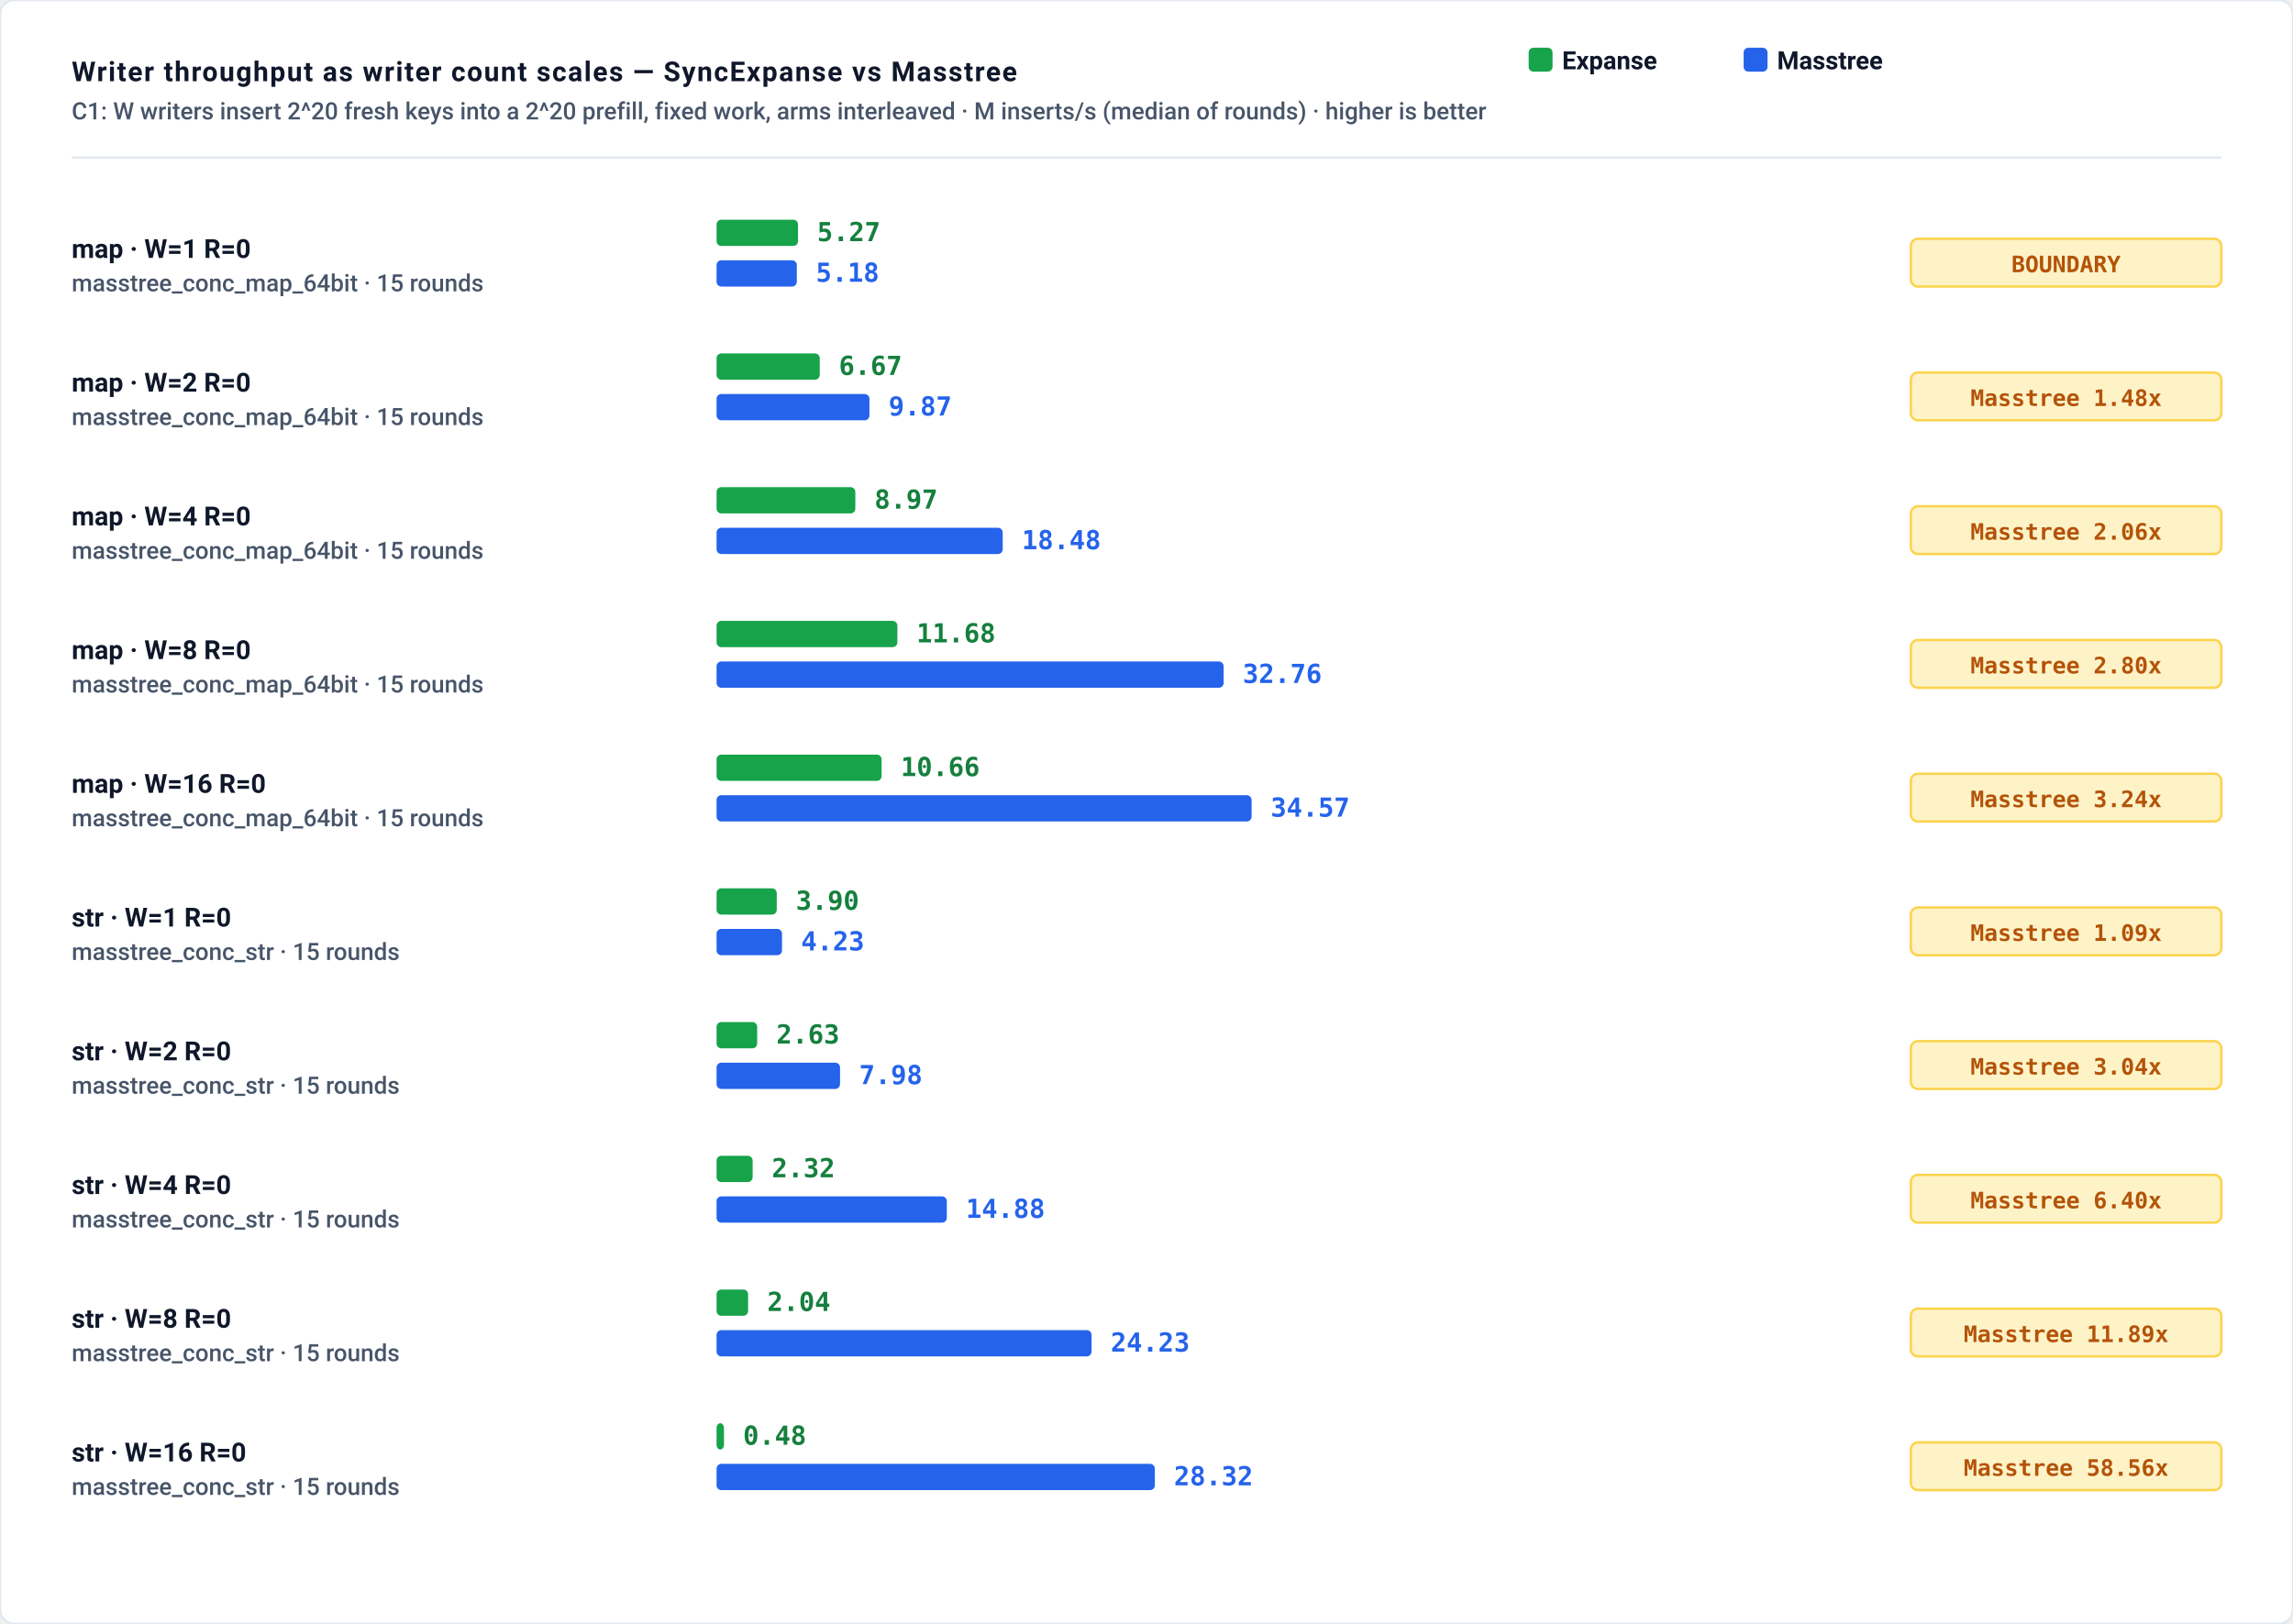
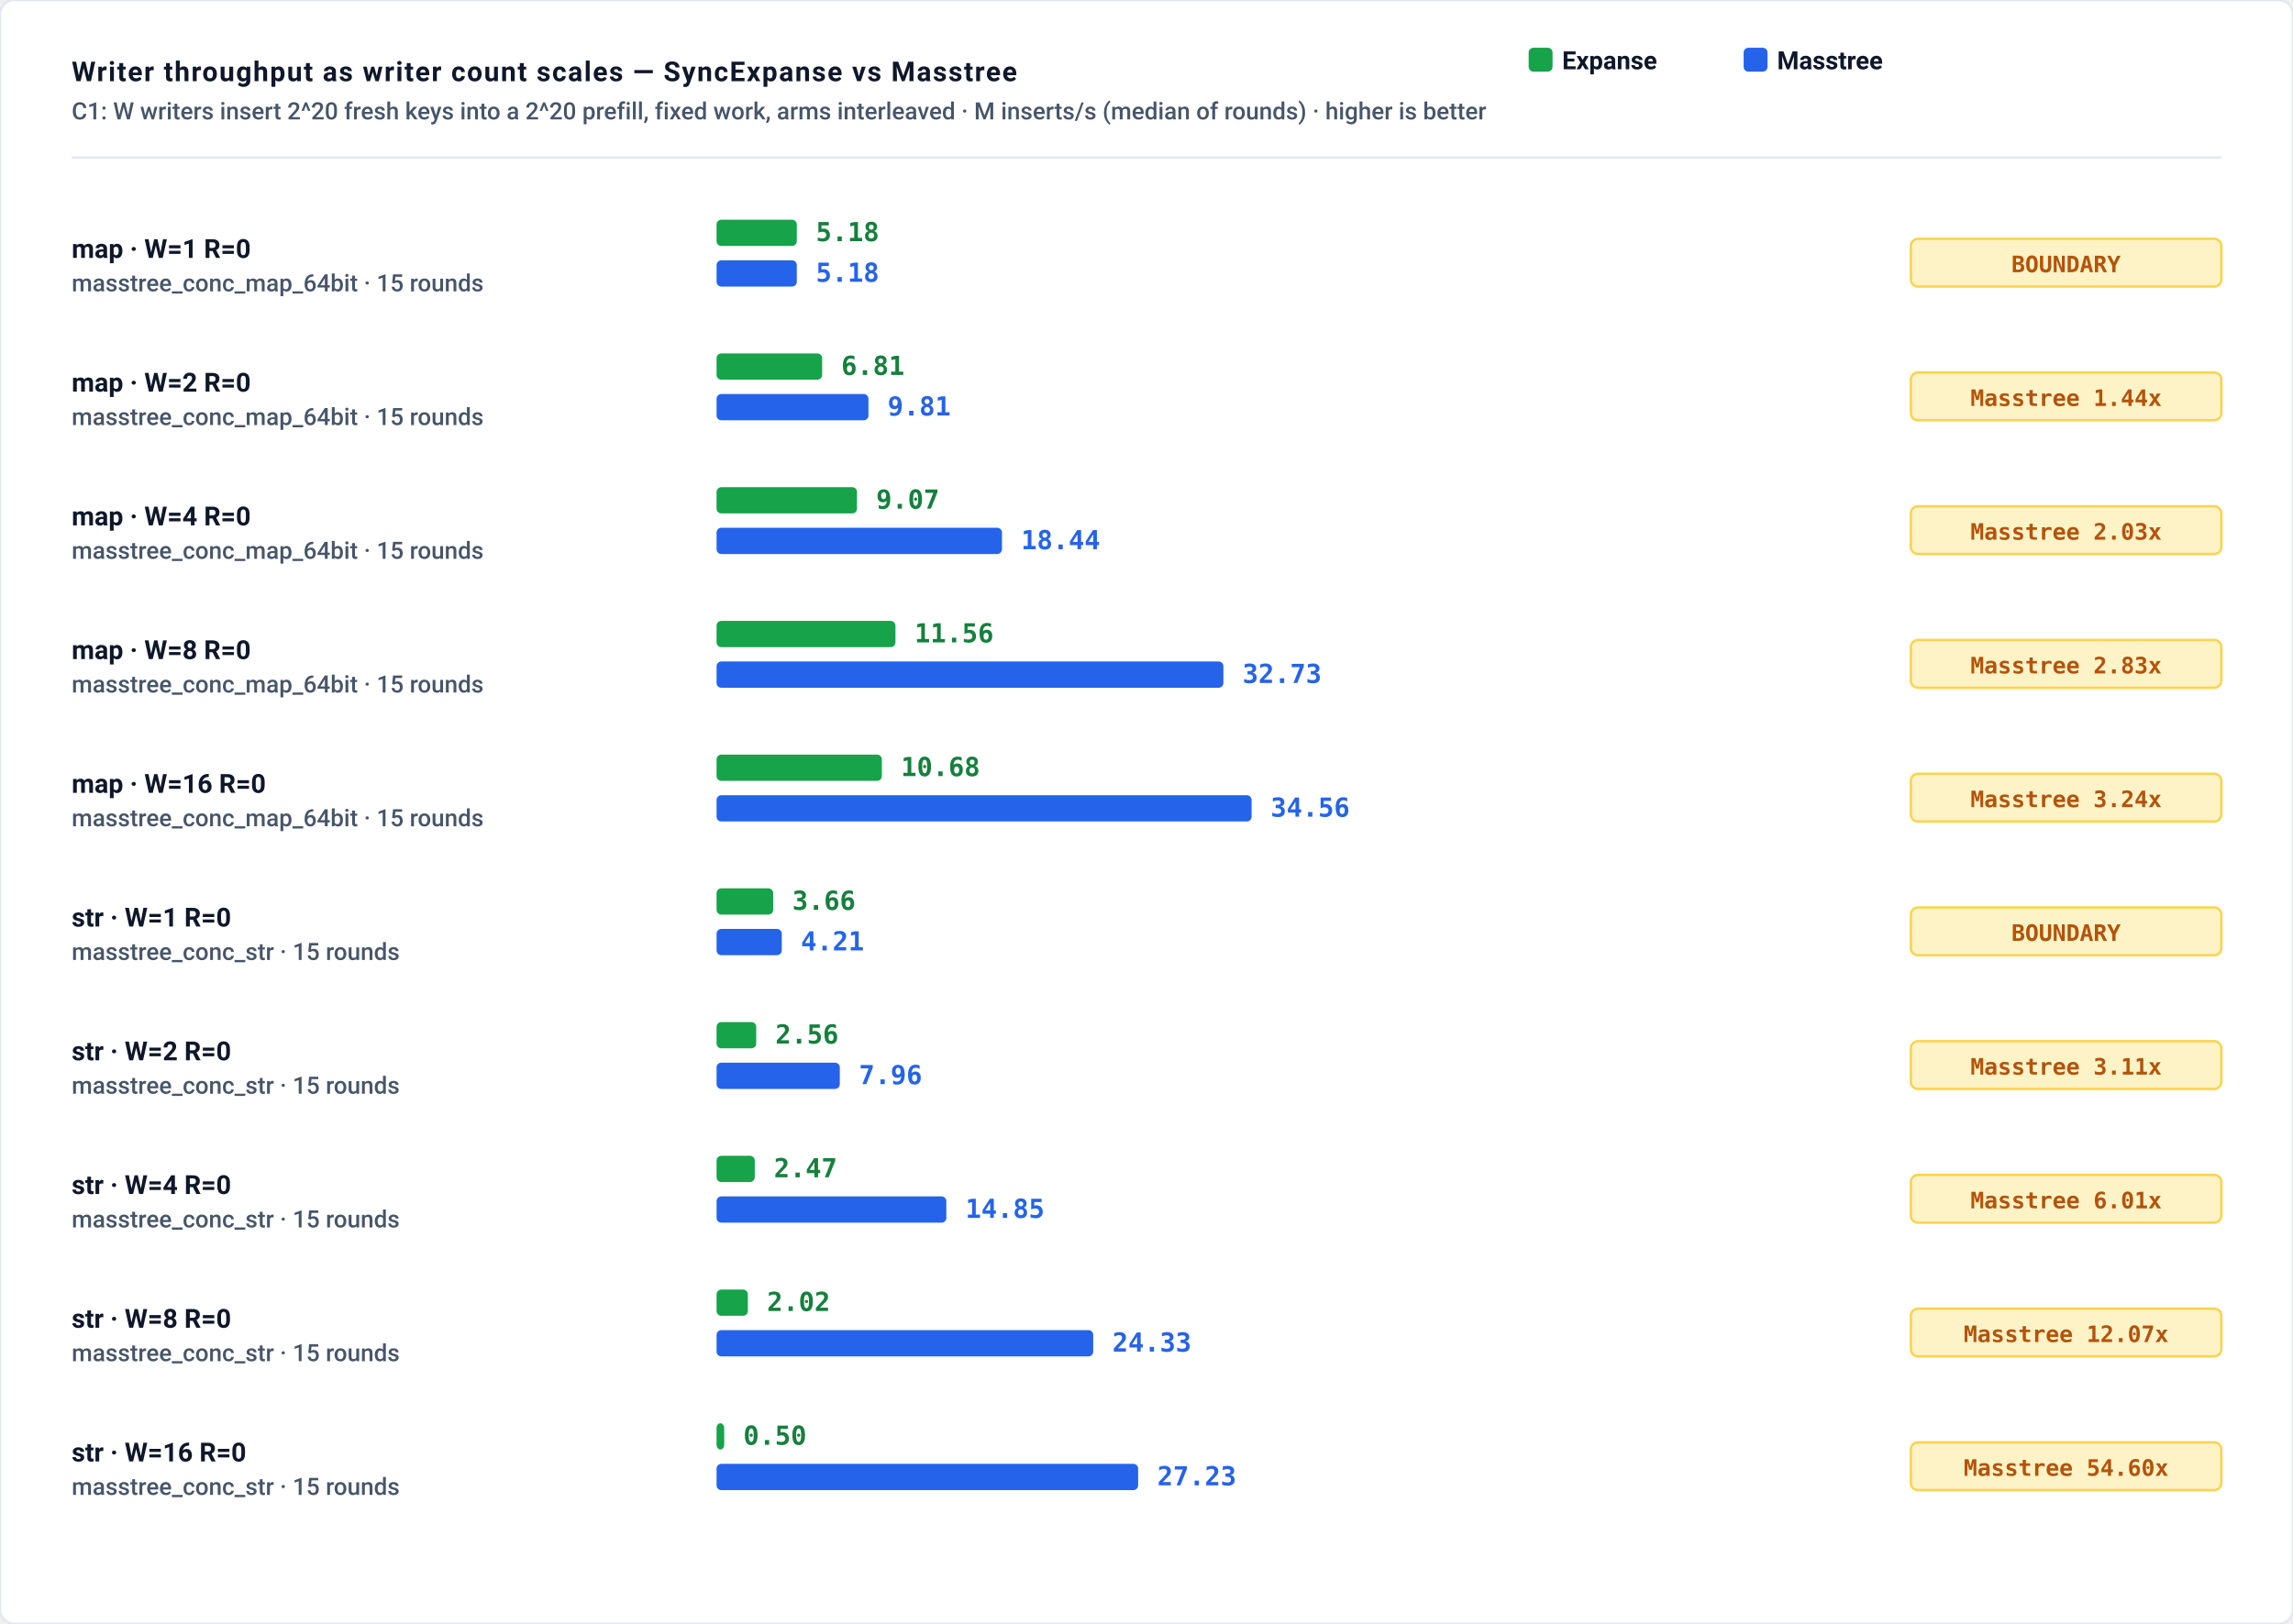
<svg xmlns="http://www.w3.org/2000/svg" role="img" viewBox="0 0 960 680" width="100%" height="100%">
  <defs>
    <style>
      .bg { fill: #ffffff; }
      .border { stroke: #e2e8f0; stroke-width: 1px; fill: none; }
      .grid { stroke: #f1f5f9; stroke-width: 1px; stroke-dasharray: 2,3; }
      .axis { stroke: #cbd5e1; stroke-width: 1.5px; }
      .divider { stroke: #e2e8f0; stroke-width: 1px; }

      .t-title { font-family: -apple-system, BlinkMacSystemFont, "Segoe UI", Roboto, Helvetica, Arial, sans-serif; font-size: 11.5px; font-weight: 700; letter-spacing: 0.6px; fill: #0f172a; text-transform: uppercase; }
      .t-sub { font-family: -apple-system, BlinkMacSystemFont, "Segoe UI", Roboto, Helvetica, Arial, sans-serif; font-size: 10px; font-weight: 500; fill: #475569; }
      .t-unit { font-family: ui-monospace, SFMono-Regular, Menlo, Monaco, Consolas, monospace; font-size: 10px; font-weight: 600; fill: #475569; }
      .t-axis-label { font-family: ui-monospace, SFMono-Regular, Menlo, Monaco, Consolas, monospace; font-size: 9.5px; font-weight: 500; fill: #64748b; }
      .t-bar-label { font-family: -apple-system, BlinkMacSystemFont, "Segoe UI", Roboto, Helvetica, Arial, sans-serif; font-size: 11px; font-weight: 700; fill: #0f172a; }
      .t-legend { font-family: -apple-system, BlinkMacSystemFont, "Segoe UI", Roboto, Helvetica, Arial, sans-serif; font-size: 10.5px; font-weight: 600; fill: #0f172a; }

      .t-val-accent { font-family: ui-monospace, SFMono-Regular, Menlo, Monaco, Consolas, monospace; font-size: 11px; font-weight: 700; fill: #15803d; }
      .t-val-blue { font-family: ui-monospace, SFMono-Regular, Menlo, Monaco, Consolas, monospace; font-size: 11px; font-weight: 600; fill: #2563eb; }
      .t-note { font-family: -apple-system, BlinkMacSystemFont, "Segoe UI", Roboto, Helvetica, Arial, sans-serif; font-size: 9.5px; font-weight: 500; fill: #64748b; }

      .b-expanse { fill: #16a34a; }
      .b-art { fill: #2563eb; }
      .b-masstree { fill: #2563eb; }
      .b-btree { fill: #d97706; }
      .b-hashmap { fill: #7c3aed; }

      .badge-win { fill: #dcfce7; stroke: #86efac; stroke-width: 1px; }
      .badge-win-text { font-family: ui-monospace, SFMono-Regular, Menlo, Monaco, Consolas, monospace; font-size: 9.5px; font-weight: 700; fill: #15803d; text-anchor: middle; }
      .badge-loss { fill: #fef3c7; stroke: #fcd34d; stroke-width: 1px; }
      .badge-loss-text { font-family: ui-monospace, SFMono-Regular, Menlo, Monaco, Consolas, monospace; font-size: 9.5px; font-weight: 700; fill: #b45309; text-anchor: middle; }

      @media (prefers-color-scheme: dark) {
        .bg { fill: #0d1117; }
        .border { stroke: #30363d; }
        .grid { stroke: #21262d; }
        .axis { stroke: #484f58; }
        .divider { stroke: #21262d; }
        .t-title { fill: #f0f6fc; }
        .t-sub { fill: #94a3b8; }
        .t-unit { fill: #94a3b8; }
        .t-axis-label { fill: #94a3b8; }
        .t-bar-label { fill: #f8fafc; }
        .t-legend { fill: #f8fafc; }
        .t-val-accent { fill: #4ade80; }
        .t-val-blue { fill: #38bdf8; }
        .t-note { fill: #94a3b8; }
        .b-expanse { fill: #22c55e; }
        .b-art { fill: #3b82f6; }
        .b-masstree { fill: #3b82f6; }
        .b-btree { fill: #f59e0b; }
        .b-hashmap { fill: #a855f7; }
        .badge-win { fill: #052e16; stroke: #166534; }
        .badge-win-text { fill: #4ade80; }
        .badge-loss { fill: #451a03; stroke: #92400e; }
        .badge-loss-text { fill: #fbbf24; }
      }

      :root[data-theme="dark"] .bg, [data-theme="dark"] .bg { fill: #0d1117; }
      :root[data-theme="dark"] .border, [data-theme="dark"] .border { stroke: #30363d; }
      :root[data-theme="dark"] .grid, [data-theme="dark"] .grid { stroke: #21262d; }
      :root[data-theme="dark"] .axis, [data-theme="dark"] .axis { stroke: #484f58; }
      :root[data-theme="dark"] .divider, [data-theme="dark"] .divider { stroke: #21262d; }
      :root[data-theme="dark"] .t-title, [data-theme="dark"] .t-title { fill: #f0f6fc; }
      :root[data-theme="dark"] .t-sub, [data-theme="dark"] .t-sub { fill: #94a3b8; }
      :root[data-theme="dark"] .t-unit, [data-theme="dark"] .t-unit { fill: #94a3b8; }
      :root[data-theme="dark"] .t-axis-label, [data-theme="dark"] .t-axis-label { fill: #94a3b8; }
      :root[data-theme="dark"] .t-bar-label, [data-theme="dark"] .t-bar-label { fill: #f8fafc; }
      :root[data-theme="dark"] .t-legend, [data-theme="dark"] .t-legend { fill: #f8fafc; }
      :root[data-theme="dark"] .t-val-accent, [data-theme="dark"] .t-val-accent { fill: #4ade80; }
      :root[data-theme="dark"] .t-val-blue, [data-theme="dark"] .t-val-blue { fill: #38bdf8; }
      :root[data-theme="dark"] .t-note, [data-theme="dark"] .t-note { fill: #94a3b8; }
      :root[data-theme="dark"] .b-expanse, [data-theme="dark"] .b-expanse { fill: #22c55e; }
      :root[data-theme="dark"] .b-art, [data-theme="dark"] .b-art { fill: #3b82f6; }
      :root[data-theme="dark"] .b-masstree, [data-theme="dark"] .b-masstree { fill: #3b82f6; }
      :root[data-theme="dark"] .b-btree, [data-theme="dark"] .b-btree { fill: #f59e0b; }
      :root[data-theme="dark"] .b-hashmap, [data-theme="dark"] .b-hashmap { fill: #a855f7; }
      :root[data-theme="dark"] .badge-win, [data-theme="dark"] .badge-win { fill: #052e16; stroke: #166534; }
      :root[data-theme="dark"] .badge-win-text, [data-theme="dark"] .badge-win-text { fill: #4ade80; }
      :root[data-theme="dark"] .badge-loss, [data-theme="dark"] .badge-loss { fill: #451a03; stroke: #92400e; }
      :root[data-theme="dark"] .badge-loss-text, [data-theme="dark"] .badge-loss-text { fill: #fbbf24; }
    </style>
  </defs>
  <rect width="100%" height="100%" class="bg" rx="6" />
  <rect width="100%" height="100%" class="border" rx="6" />
  <text x="30" y="34" class="t-title">Writer throughput as writer count scales — SyncExpanse vs Masstree</text>
  <text x="30" y="50" class="t-sub">C1: W writers insert 2^20 fresh keys into a 2^20 prefill, fixed work, arms interleaved · M inserts/s (median of rounds) · higher is better</text>
  <g transform="translate(640, 20)">
    <rect x="0" y="0" width="10" height="10" rx="2" class="b-expanse" />
    <text x="14" y="9" class="t-legend">Expanse</text>
    <rect x="90" y="0" width="10" height="10" rx="2" class="b-masstree" />
    <text x="104" y="9" class="t-legend">Masstree</text>
  </g>
  <line x1="30" y1="66" x2="930" y2="66" class="divider" />
  <text x="30" y="108" class="t-bar-label">map · W=1 R=0</text>
  <text x="30" y="122" class="t-sub">masstree_conc_map_64bit · 15 rounds</text>
-   <rect x="300" y="92" width="34.1" height="11" rx="2" class="b-expanse" />
-   <text x="342.1" y="101" class="t-val-accent">5.27</text>
+   <rect x="300" y="92" width="33.6" height="11" rx="2" class="b-expanse" />
+   <text x="341.6" y="101" class="t-val-accent">5.18</text>
  <rect x="300" y="109" width="33.6" height="11" rx="2" class="b-masstree" />
  <text x="341.6" y="118" class="t-val-blue">5.18</text>
  <rect x="800" y="100" width="130" height="20" rx="3" class="badge-loss" />
  <text x="865" y="114" class="badge-loss-text">BOUNDARY</text>
  <text x="30" y="164" class="t-bar-label">map · W=2 R=0</text>
  <text x="30" y="178" class="t-sub">masstree_conc_map_64bit · 15 rounds</text>
-   <rect x="300" y="148" width="43.2" height="11" rx="2" class="b-expanse" />
-   <text x="351.2" y="157" class="t-val-accent">6.67</text>
-   <rect x="300" y="165" width="64.0" height="11" rx="2" class="b-masstree" />
-   <text x="372.0" y="174" class="t-val-blue">9.87</text>
+   <rect x="300" y="148" width="44.2" height="11" rx="2" class="b-expanse" />
+   <text x="352.2" y="157" class="t-val-accent">6.81</text>
+   <rect x="300" y="165" width="63.6" height="11" rx="2" class="b-masstree" />
+   <text x="371.6" y="174" class="t-val-blue">9.81</text>
  <rect x="800" y="156" width="130" height="20" rx="3" class="badge-loss" />
-   <text x="865" y="170" class="badge-loss-text">Masstree 1.48x</text>
+   <text x="865" y="170" class="badge-loss-text">Masstree 1.44x</text>
  <text x="30" y="220" class="t-bar-label">map · W=4 R=0</text>
  <text x="30" y="234" class="t-sub">masstree_conc_map_64bit · 15 rounds</text>
-   <rect x="300" y="204" width="58.1" height="11" rx="2" class="b-expanse" />
-   <text x="366.1" y="213" class="t-val-accent">8.97</text>
-   <rect x="300" y="221" width="119.8" height="11" rx="2" class="b-masstree" />
-   <text x="427.8" y="230" class="t-val-blue">18.48</text>
+   <rect x="300" y="204" width="58.8" height="11" rx="2" class="b-expanse" />
+   <text x="366.8" y="213" class="t-val-accent">9.07</text>
+   <rect x="300" y="221" width="119.5" height="11" rx="2" class="b-masstree" />
+   <text x="427.5" y="230" class="t-val-blue">18.44</text>
  <rect x="800" y="212" width="130" height="20" rx="3" class="badge-loss" />
-   <text x="865" y="226" class="badge-loss-text">Masstree 2.06x</text>
+   <text x="865" y="226" class="badge-loss-text">Masstree 2.03x</text>
  <text x="30" y="276" class="t-bar-label">map · W=8 R=0</text>
  <text x="30" y="290" class="t-sub">masstree_conc_map_64bit · 15 rounds</text>
-   <rect x="300" y="260" width="75.7" height="11" rx="2" class="b-expanse" />
-   <text x="383.7" y="269" class="t-val-accent">11.68</text>
-   <rect x="300" y="277" width="212.3" height="11" rx="2" class="b-masstree" />
-   <text x="520.3" y="286" class="t-val-blue">32.76</text>
+   <rect x="300" y="260" width="74.9" height="11" rx="2" class="b-expanse" />
+   <text x="382.9" y="269" class="t-val-accent">11.56</text>
+   <rect x="300" y="277" width="212.2" height="11" rx="2" class="b-masstree" />
+   <text x="520.2" y="286" class="t-val-blue">32.73</text>
  <rect x="800" y="268" width="130" height="20" rx="3" class="badge-loss" />
-   <text x="865" y="282" class="badge-loss-text">Masstree 2.80x</text>
+   <text x="865" y="282" class="badge-loss-text">Masstree 2.83x</text>
  <text x="30" y="332" class="t-bar-label">map · W=16 R=0</text>
  <text x="30" y="346" class="t-sub">masstree_conc_map_64bit · 15 rounds</text>
-   <rect x="300" y="316" width="69.1" height="11" rx="2" class="b-expanse" />
-   <text x="377.1" y="325" class="t-val-accent">10.66</text>
+   <rect x="300" y="316" width="69.2" height="11" rx="2" class="b-expanse" />
+   <text x="377.2" y="325" class="t-val-accent">10.68</text>
  <rect x="300" y="333" width="224.0" height="11" rx="2" class="b-masstree" />
-   <text x="532.0" y="342" class="t-val-blue">34.57</text>
+   <text x="532.0" y="342" class="t-val-blue">34.56</text>
  <rect x="800" y="324" width="130" height="20" rx="3" class="badge-loss" />
  <text x="865" y="338" class="badge-loss-text">Masstree 3.24x</text>
  <text x="30" y="388" class="t-bar-label">str · W=1 R=0</text>
  <text x="30" y="402" class="t-sub">masstree_conc_str · 15 rounds</text>
-   <rect x="300" y="372" width="25.2" height="11" rx="2" class="b-expanse" />
-   <text x="333.2" y="381" class="t-val-accent">3.90</text>
-   <rect x="300" y="389" width="27.4" height="11" rx="2" class="b-masstree" />
-   <text x="335.4" y="398" class="t-val-blue">4.23</text>
+   <rect x="300" y="372" width="23.7" height="11" rx="2" class="b-expanse" />
+   <text x="331.7" y="381" class="t-val-accent">3.66</text>
+   <rect x="300" y="389" width="27.3" height="11" rx="2" class="b-masstree" />
+   <text x="335.3" y="398" class="t-val-blue">4.21</text>
  <rect x="800" y="380" width="130" height="20" rx="3" class="badge-loss" />
-   <text x="865" y="394" class="badge-loss-text">Masstree 1.09x</text>
+   <text x="865" y="394" class="badge-loss-text">BOUNDARY</text>
  <text x="30" y="444" class="t-bar-label">str · W=2 R=0</text>
  <text x="30" y="458" class="t-sub">masstree_conc_str · 15 rounds</text>
-   <rect x="300" y="428" width="17.0" height="11" rx="2" class="b-expanse" />
-   <text x="325.0" y="437" class="t-val-accent">2.63</text>
-   <rect x="300" y="445" width="51.7" height="11" rx="2" class="b-masstree" />
-   <text x="359.7" y="454" class="t-val-blue">7.98</text>
+   <rect x="300" y="428" width="16.6" height="11" rx="2" class="b-expanse" />
+   <text x="324.6" y="437" class="t-val-accent">2.56</text>
+   <rect x="300" y="445" width="51.6" height="11" rx="2" class="b-masstree" />
+   <text x="359.6" y="454" class="t-val-blue">7.96</text>
  <rect x="800" y="436" width="130" height="20" rx="3" class="badge-loss" />
-   <text x="865" y="450" class="badge-loss-text">Masstree 3.04x</text>
+   <text x="865" y="450" class="badge-loss-text">Masstree 3.11x</text>
  <text x="30" y="500" class="t-bar-label">str · W=4 R=0</text>
  <text x="30" y="514" class="t-sub">masstree_conc_str · 15 rounds</text>
-   <rect x="300" y="484" width="15.1" height="11" rx="2" class="b-expanse" />
-   <text x="323.1" y="493" class="t-val-accent">2.32</text>
-   <rect x="300" y="501" width="96.4" height="11" rx="2" class="b-masstree" />
-   <text x="404.4" y="510" class="t-val-blue">14.88</text>
+   <rect x="300" y="484" width="16.0" height="11" rx="2" class="b-expanse" />
+   <text x="324.0" y="493" class="t-val-accent">2.47</text>
+   <rect x="300" y="501" width="96.2" height="11" rx="2" class="b-masstree" />
+   <text x="404.2" y="510" class="t-val-blue">14.85</text>
  <rect x="800" y="492" width="130" height="20" rx="3" class="badge-loss" />
-   <text x="865" y="506" class="badge-loss-text">Masstree 6.40x</text>
+   <text x="865" y="506" class="badge-loss-text">Masstree 6.01x</text>
  <text x="30" y="556" class="t-bar-label">str · W=8 R=0</text>
  <text x="30" y="570" class="t-sub">masstree_conc_str · 15 rounds</text>
-   <rect x="300" y="540" width="13.2" height="11" rx="2" class="b-expanse" />
-   <text x="321.2" y="549" class="t-val-accent">2.04</text>
-   <rect x="300" y="557" width="157.0" height="11" rx="2" class="b-masstree" />
-   <text x="465.0" y="566" class="t-val-blue">24.23</text>
+   <rect x="300" y="540" width="13.1" height="11" rx="2" class="b-expanse" />
+   <text x="321.1" y="549" class="t-val-accent">2.02</text>
+   <rect x="300" y="557" width="157.7" height="11" rx="2" class="b-masstree" />
+   <text x="465.7" y="566" class="t-val-blue">24.33</text>
  <rect x="800" y="548" width="130" height="20" rx="3" class="badge-loss" />
-   <text x="865" y="562" class="badge-loss-text">Masstree 11.89x</text>
+   <text x="865" y="562" class="badge-loss-text">Masstree 12.07x</text>
  <text x="30" y="612" class="t-bar-label">str · W=16 R=0</text>
  <text x="30" y="626" class="t-sub">masstree_conc_str · 15 rounds</text>
-   <rect x="300" y="596" width="3.1" height="11" rx="2" class="b-expanse" />
-   <text x="311.1" y="605" class="t-val-accent">0.48</text>
-   <rect x="300" y="613" width="183.5" height="11" rx="2" class="b-masstree" />
-   <text x="491.5" y="622" class="t-val-blue">28.32</text>
+   <rect x="300" y="596" width="3.2" height="11" rx="2" class="b-expanse" />
+   <text x="311.2" y="605" class="t-val-accent">0.50</text>
+   <rect x="300" y="613" width="176.5" height="11" rx="2" class="b-masstree" />
+   <text x="484.5" y="622" class="t-val-blue">27.23</text>
  <rect x="800" y="604" width="130" height="20" rx="3" class="badge-loss" />
-   <text x="865" y="618" class="badge-loss-text">Masstree 58.56x</text>
+   <text x="865" y="618" class="badge-loss-text">Masstree 54.60x</text>
</svg>
